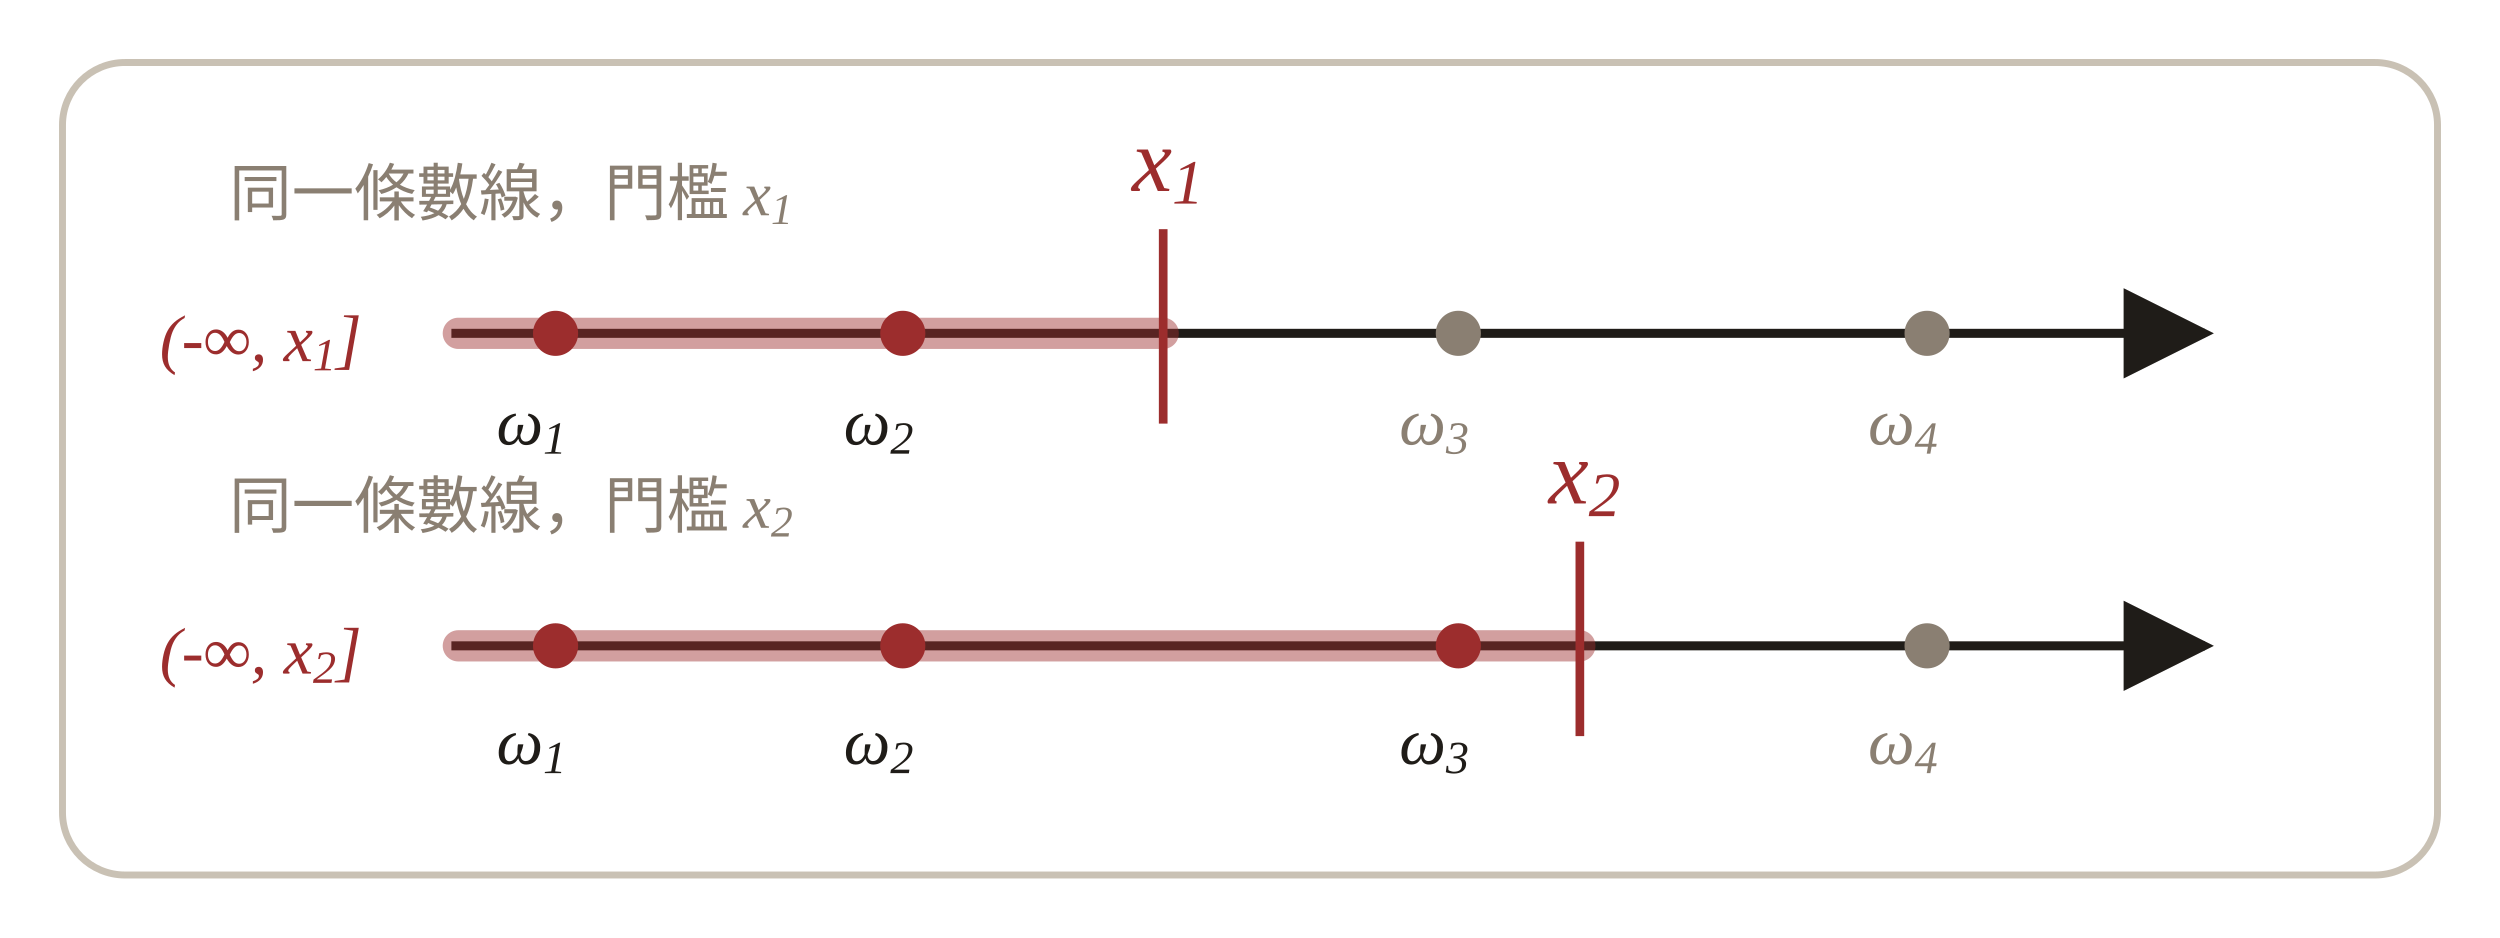
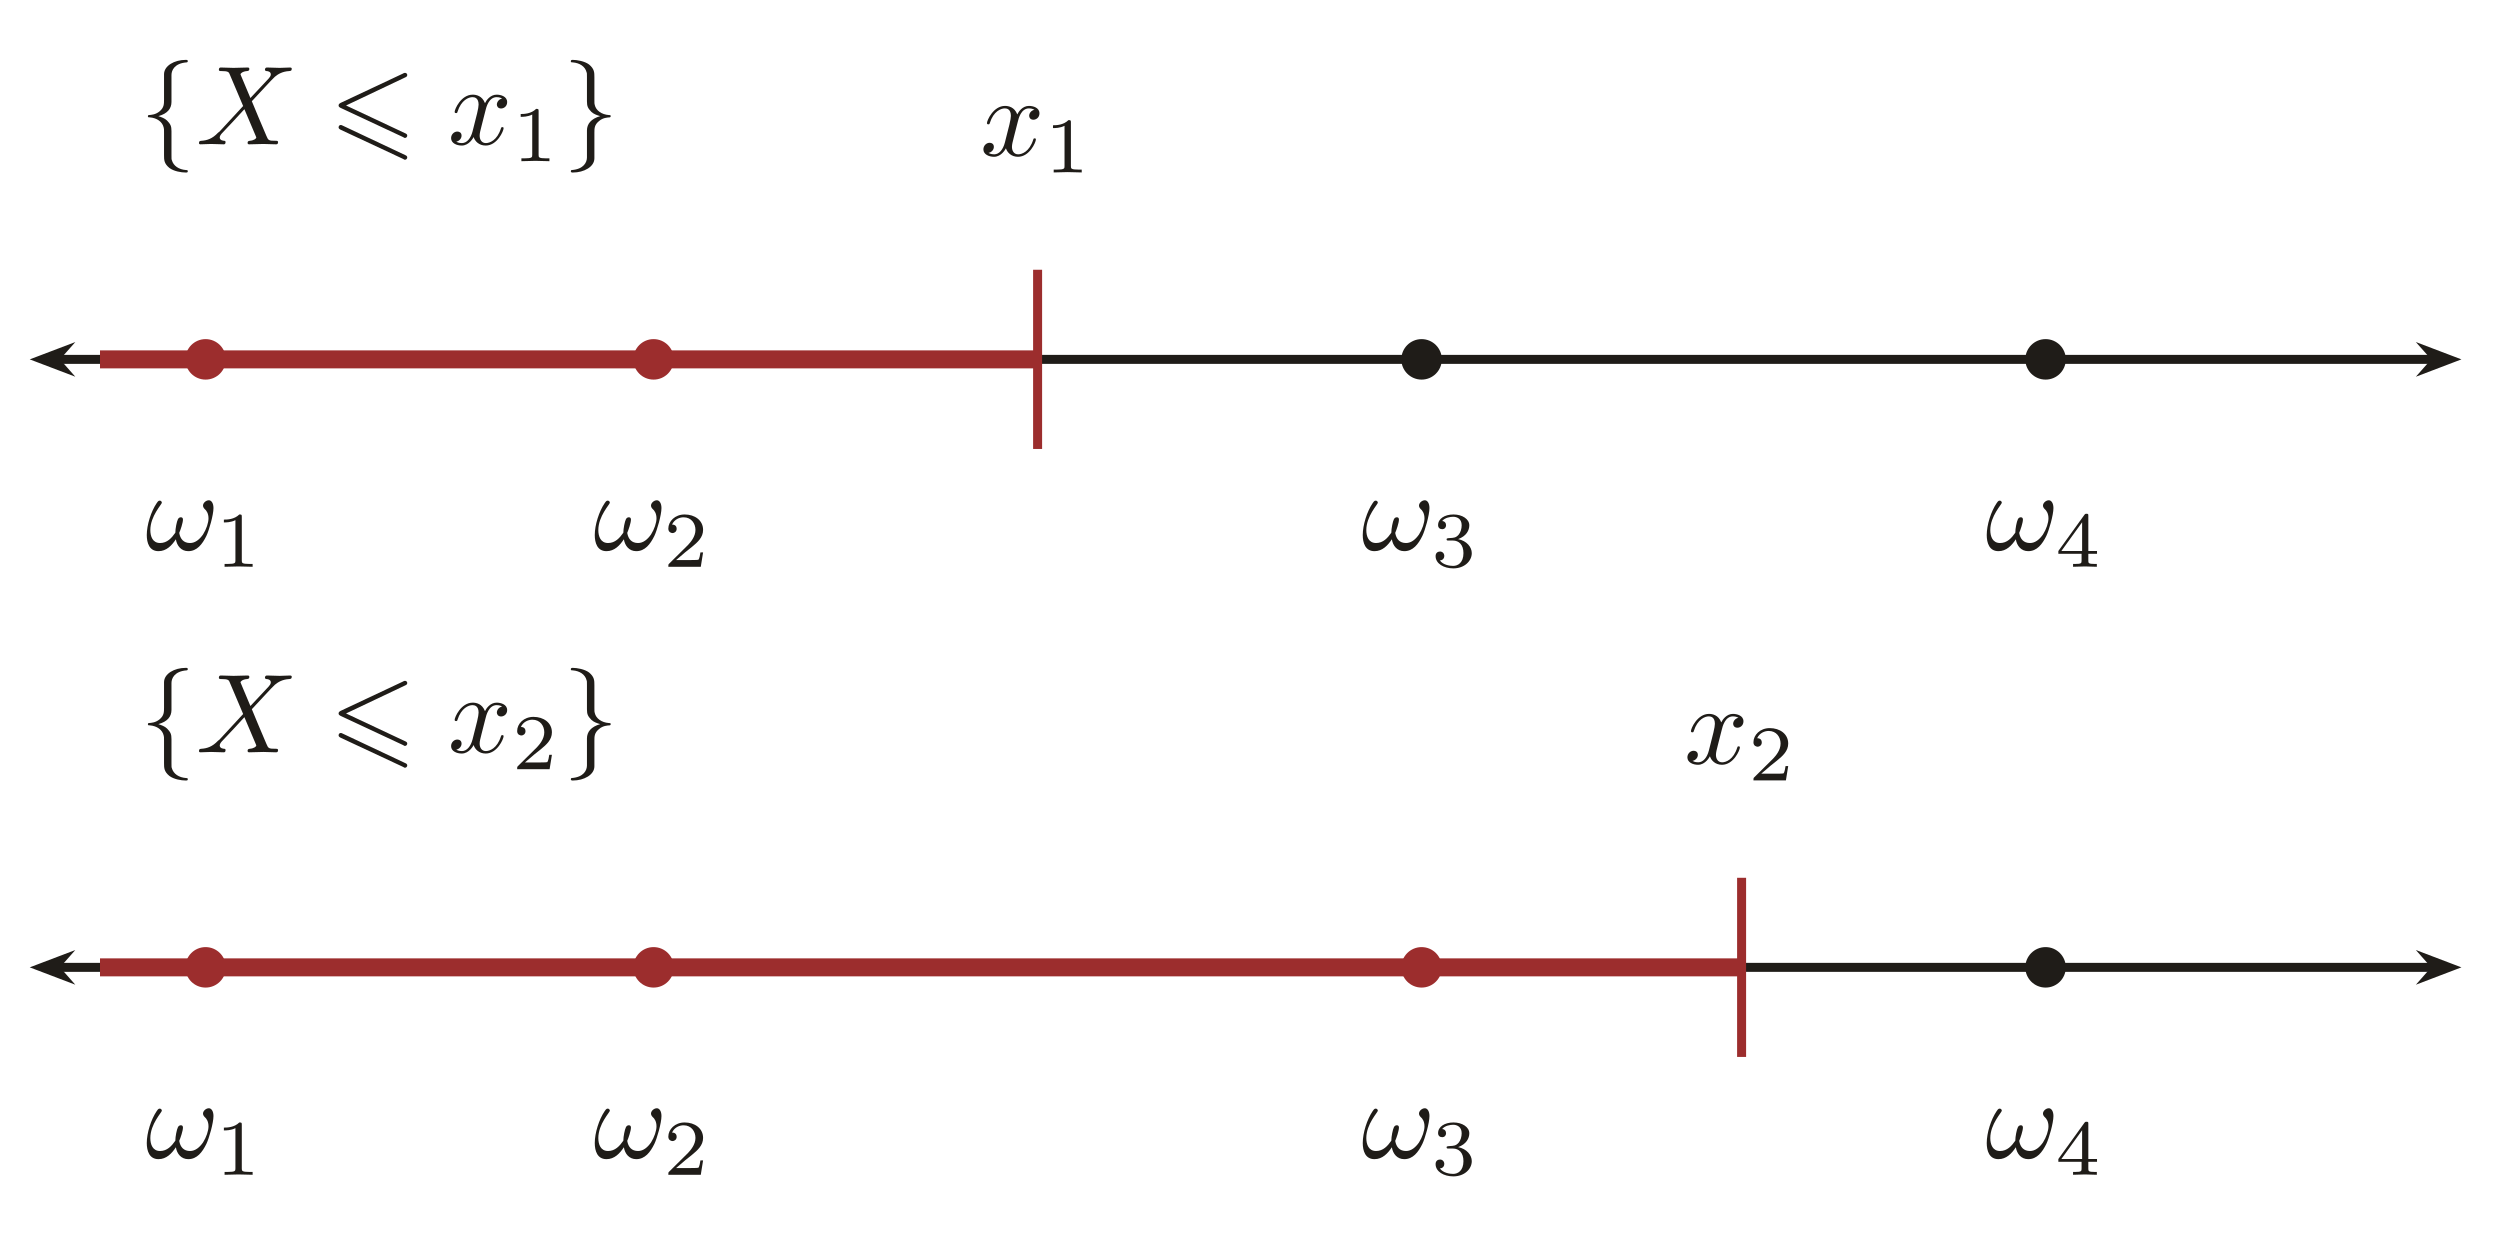
- <svg xmlns="http://www.w3.org/2000/svg" width="720" height="270" viewBox="0 0 720 270" role="img" aria-labelledby="title desc">
+ <svg xmlns="http://www.w3.org/2000/svg" xmlns:xlink="http://www.w3.org/1999/xlink" width="220.215pt" height="109.381pt" viewBox="0 0 220.215 109.381">
  <defs>
-     <marker id="axis-arrow" markerWidth="12" markerHeight="12" refX="10" refY="6" orient="auto">
-       <path d="M 1 1 L 11 6 L 1 11 Z" fill="#1f1c18" />
-     </marker>
+     <g>
+       <g id="glyph-0-0">
+         <path d="M 6 -3.688 C 6 -4.125 5.812 -4.375 5.594 -4.375 C 5.344 -4.375 5.078 -4.141 5.078 -3.906 C 5.078 -3.812 5.125 -3.703 5.219 -3.609 C 5.391 -3.469 5.562 -3.203 5.562 -2.781 C 5.562 -2.391 5.375 -1.828 5.078 -1.359 C 4.781 -0.938 4.406 -0.609 3.938 -0.609 C 3.375 -0.609 3.078 -0.953 2.984 -1.5 C 3.094 -1.75 3.312 -2.391 3.312 -2.672 C 3.312 -2.781 3.266 -2.875 3.141 -2.875 C 3.062 -2.875 2.953 -2.859 2.875 -2.719 C 2.766 -2.516 2.641 -1.875 2.641 -1.516 C 2.312 -1.047 1.922 -0.609 1.297 -0.609 C 0.641 -0.609 0.438 -1.188 0.438 -1.75 C 0.438 -2.984 1.453 -4.016 1.453 -4.156 C 1.453 -4.266 1.359 -4.344 1.266 -4.344 C 1.125 -4.344 1.062 -4.203 1 -4.125 C 0.5 -3.391 0.125 -2.203 0.125 -1.312 C 0.125 -0.625 0.344 0.109 1.156 0.109 C 1.859 0.109 2.328 -0.391 2.688 -0.938 C 2.781 -0.359 3.156 0.109 3.781 0.109 C 4.547 0.109 5.016 -0.5 5.375 -1.234 C 5.609 -1.719 6 -3.078 6 -3.688 Z M 6 -3.688 " />
+       </g>
+       <g id="glyph-0-1">
+         <path d="M 4.797 -4.078 L 3.969 -6.047 C 3.938 -6.125 3.922 -6.156 3.922 -6.172 C 3.922 -6.234 4.094 -6.422 4.5 -6.453 C 4.609 -6.469 4.703 -6.484 4.703 -6.641 C 4.703 -6.766 4.594 -6.766 4.562 -6.766 C 4.156 -6.766 3.719 -6.734 3.312 -6.734 C 3.062 -6.734 2.453 -6.766 2.203 -6.766 C 2.141 -6.766 2.016 -6.766 2.016 -6.562 C 2.016 -6.453 2.125 -6.453 2.25 -6.453 C 2.844 -6.453 2.906 -6.359 2.984 -6.141 L 4.156 -3.375 L 2.078 -1.125 L 1.938 -1.016 C 1.453 -0.5 0.984 -0.344 0.484 -0.312 C 0.359 -0.297 0.266 -0.297 0.266 -0.109 C 0.266 -0.094 0.266 0 0.391 0 C 0.688 0 1.016 -0.031 1.328 -0.031 C 1.688 -0.031 2.078 0 2.438 0 C 2.5 0 2.609 0 2.609 -0.203 C 2.609 -0.297 2.516 -0.312 2.5 -0.312 C 2.406 -0.312 2.094 -0.344 2.094 -0.609 C 2.094 -0.766 2.25 -0.938 2.375 -1.062 L 3.375 -2.125 L 4.266 -3.094 L 5.266 -0.734 C 5.312 -0.625 5.312 -0.609 5.312 -0.594 C 5.312 -0.516 5.125 -0.344 4.75 -0.312 C 4.641 -0.297 4.547 -0.281 4.547 -0.125 C 4.547 0 4.656 0 4.703 0 C 4.969 0 5.672 -0.031 5.938 -0.031 C 6.188 -0.031 6.797 0 7.047 0 C 7.109 0 7.234 0 7.234 -0.188 C 7.234 -0.312 7.125 -0.312 7.047 -0.312 C 6.391 -0.312 6.375 -0.344 6.203 -0.75 C 5.812 -1.672 5.156 -3.203 4.922 -3.797 C 5.594 -4.5 6.641 -5.672 6.953 -5.953 C 7.234 -6.188 7.625 -6.422 8.219 -6.453 C 8.344 -6.469 8.438 -6.469 8.438 -6.656 C 8.438 -6.672 8.438 -6.766 8.297 -6.766 C 8 -6.766 7.672 -6.734 7.375 -6.734 C 7 -6.734 6.625 -6.766 6.266 -6.766 C 6.219 -6.766 6.078 -6.766 6.078 -6.562 C 6.078 -6.5 6.125 -6.469 6.203 -6.453 C 6.297 -6.453 6.594 -6.422 6.594 -6.156 C 6.594 -6.016 6.484 -5.891 6.406 -5.797 Z M 4.797 -4.078 " />
+       </g>
+       <g id="glyph-0-2">
+         <path d="M 3.312 -2.984 C 3.375 -3.25 3.594 -4.156 4.297 -4.156 C 4.344 -4.156 4.578 -4.156 4.781 -4.031 C 4.5 -3.984 4.312 -3.734 4.312 -3.5 C 4.312 -3.344 4.422 -3.156 4.688 -3.156 C 4.906 -3.156 5.219 -3.328 5.219 -3.719 C 5.219 -4.234 4.641 -4.375 4.297 -4.375 C 3.719 -4.375 3.375 -3.859 3.266 -3.625 C 3.016 -4.281 2.484 -4.375 2.188 -4.375 C 1.156 -4.375 0.594 -3.094 0.594 -2.859 C 0.594 -2.75 0.688 -2.75 0.719 -2.75 C 0.797 -2.75 0.828 -2.781 0.844 -2.859 C 1.172 -3.906 1.828 -4.156 2.172 -4.156 C 2.359 -4.156 2.703 -4.078 2.703 -3.5 C 2.703 -3.188 2.531 -2.531 2.172 -1.141 C 2.016 -0.531 1.672 -0.109 1.234 -0.109 C 1.172 -0.109 0.938 -0.109 0.734 -0.234 C 0.984 -0.281 1.203 -0.5 1.203 -0.766 C 1.203 -1.047 0.984 -1.125 0.828 -1.125 C 0.531 -1.125 0.281 -0.859 0.281 -0.547 C 0.281 -0.094 0.781 0.109 1.219 0.109 C 1.875 0.109 2.234 -0.578 2.266 -0.641 C 2.375 -0.281 2.734 0.109 3.328 0.109 C 4.344 0.109 4.906 -1.172 4.906 -1.422 C 4.906 -1.516 4.828 -1.516 4.797 -1.516 C 4.703 -1.516 4.688 -1.469 4.672 -1.406 C 4.344 -0.344 3.672 -0.109 3.344 -0.109 C 2.969 -0.109 2.797 -0.422 2.797 -0.766 C 2.797 -0.984 2.859 -1.203 2.969 -1.641 Z M 3.312 -2.984 " />
+       </g>
+       <g id="glyph-1-0">
+         <path d="M 2.328 -4.406 C 2.328 -4.594 2.312 -4.609 2.109 -4.609 C 1.672 -4.172 1.047 -4.156 0.75 -4.156 L 0.75 -3.906 C 0.922 -3.906 1.375 -3.906 1.766 -4.109 L 1.766 -0.562 C 1.766 -0.344 1.766 -0.25 1.062 -0.25 L 0.812 -0.25 L 0.812 0 C 0.922 0 1.781 -0.031 2.047 -0.031 C 2.25 -0.031 3.125 0 3.281 0 L 3.281 -0.25 L 3.016 -0.25 C 2.328 -0.25 2.328 -0.344 2.328 -0.562 Z M 2.328 -4.406 " />
+       </g>
+       <g id="glyph-1-1">
+         <path d="M 3.5 -1.266 L 3.266 -1.266 C 3.25 -1.109 3.172 -0.703 3.094 -0.625 C 3.031 -0.594 2.5 -0.594 2.406 -0.594 L 1.125 -0.594 C 1.859 -1.234 2.094 -1.422 2.516 -1.75 C 3.031 -2.172 3.5 -2.594 3.5 -3.25 C 3.5 -4.094 2.766 -4.609 1.875 -4.609 C 1.016 -4.609 0.438 -4 0.438 -3.359 C 0.438 -3.016 0.734 -2.969 0.812 -2.969 C 0.969 -2.969 1.172 -3.094 1.172 -3.344 C 1.172 -3.469 1.125 -3.719 0.766 -3.719 C 0.984 -4.203 1.453 -4.359 1.781 -4.359 C 2.469 -4.359 2.828 -3.812 2.828 -3.25 C 2.828 -2.656 2.406 -2.172 2.172 -1.922 L 0.5 -0.266 C 0.438 -0.203 0.438 -0.188 0.438 0 L 3.297 0 Z M 3.5 -1.266 " />
+       </g>
+       <g id="glyph-1-2">
+         <path d="M 1.891 -2.312 C 2.438 -2.312 2.828 -1.938 2.828 -1.203 C 2.828 -0.344 2.328 -0.078 1.922 -0.078 C 1.641 -0.078 1.031 -0.156 0.75 -0.562 C 1.062 -0.578 1.141 -0.812 1.141 -0.953 C 1.141 -1.172 0.984 -1.344 0.766 -1.344 C 0.562 -1.344 0.375 -1.219 0.375 -0.938 C 0.375 -0.281 1.094 0.141 1.938 0.141 C 2.906 0.141 3.562 -0.5 3.562 -1.203 C 3.562 -1.734 3.125 -2.281 2.359 -2.438 C 3.094 -2.703 3.344 -3.219 3.344 -3.656 C 3.344 -4.203 2.719 -4.609 1.953 -4.609 C 1.172 -4.609 0.594 -4.234 0.594 -3.672 C 0.594 -3.438 0.75 -3.312 0.953 -3.312 C 1.172 -3.312 1.297 -3.469 1.297 -3.656 C 1.297 -3.859 1.172 -4.016 0.953 -4.031 C 1.188 -4.328 1.672 -4.406 1.922 -4.406 C 2.234 -4.406 2.672 -4.25 2.672 -3.656 C 2.672 -3.359 2.578 -3.031 2.406 -2.828 C 2.172 -2.562 1.984 -2.547 1.625 -2.531 C 1.453 -2.516 1.438 -2.516 1.406 -2.5 C 1.391 -2.5 1.344 -2.484 1.344 -2.422 C 1.344 -2.312 1.406 -2.312 1.516 -2.312 Z M 1.891 -2.312 " />
+       </g>
+       <g id="glyph-1-3">
+         <path d="M 3.672 -1.141 L 3.672 -1.391 L 2.906 -1.391 L 2.906 -4.484 C 2.906 -4.625 2.906 -4.672 2.75 -4.672 C 2.656 -4.672 2.641 -4.672 2.562 -4.578 L 0.266 -1.391 L 0.266 -1.141 L 2.312 -1.141 L 2.312 -0.562 C 2.312 -0.328 2.312 -0.25 1.75 -0.25 L 1.562 -0.25 L 1.562 0 C 1.906 -0.016 2.359 -0.031 2.609 -0.031 C 2.859 -0.031 3.297 -0.016 3.656 0 L 3.656 -0.25 L 3.469 -0.25 C 2.906 -0.25 2.906 -0.328 2.906 -0.562 L 2.906 -1.141 Z M 2.359 -3.922 L 2.359 -1.391 L 0.531 -1.391 Z M 2.359 -3.922 " />
+       </g>
+       <g id="glyph-2-0">
+         <path d="M 2.797 -6.109 C 2.797 -6.516 3.062 -7.141 4.141 -7.219 C 4.188 -7.219 4.234 -7.266 4.234 -7.328 C 4.234 -7.438 4.156 -7.438 4.047 -7.438 C 3.047 -7.438 2.156 -6.922 2.141 -6.188 L 2.141 -3.938 C 2.141 -3.547 2.141 -3.234 1.75 -2.906 C 1.391 -2.609 1.016 -2.594 0.797 -2.578 C 0.75 -2.578 0.719 -2.531 0.719 -2.484 C 0.719 -2.375 0.766 -2.375 0.875 -2.375 C 1.531 -2.328 2 -1.969 2.109 -1.484 C 2.141 -1.375 2.141 -1.359 2.141 -1 L 2.141 0.953 C 2.141 1.375 2.141 1.688 2.609 2.078 C 3 2.375 3.656 2.484 4.047 2.484 C 4.156 2.484 4.234 2.484 4.234 2.375 C 4.234 2.266 4.172 2.266 4.078 2.266 C 3.453 2.219 2.969 1.906 2.828 1.391 C 2.797 1.312 2.797 1.281 2.797 0.938 L 2.797 -1.156 C 2.797 -1.609 2.719 -1.766 2.406 -2.094 C 2.203 -2.297 1.906 -2.391 1.641 -2.484 C 2.453 -2.703 2.797 -3.156 2.797 -3.734 Z M 2.797 -6.109 " />
+       </g>
+       <g id="glyph-2-1">
+         <path d="M 2.141 1.156 C 2.141 1.562 1.875 2.188 0.797 2.266 C 0.75 2.266 0.719 2.312 0.719 2.375 C 0.719 2.484 0.828 2.484 0.906 2.484 C 1.875 2.484 2.797 1.984 2.797 1.234 L 2.797 -1.016 C 2.797 -1.406 2.797 -1.719 3.203 -2.047 C 3.547 -2.344 3.922 -2.359 4.141 -2.375 C 4.188 -2.375 4.234 -2.422 4.234 -2.484 C 4.234 -2.578 4.172 -2.578 4.078 -2.578 C 3.422 -2.625 2.938 -2.984 2.828 -3.469 C 2.797 -3.578 2.797 -3.594 2.797 -3.953 L 2.797 -5.906 C 2.797 -6.328 2.797 -6.641 2.328 -7.031 C 1.938 -7.328 1.25 -7.438 0.906 -7.438 C 0.828 -7.438 0.719 -7.438 0.719 -7.328 C 0.719 -7.219 0.766 -7.219 0.875 -7.219 C 1.5 -7.172 1.984 -6.859 2.109 -6.344 C 2.141 -6.266 2.141 -6.234 2.141 -5.891 L 2.141 -3.797 C 2.141 -3.344 2.219 -3.188 2.531 -2.859 C 2.75 -2.656 3.031 -2.562 3.312 -2.484 C 2.5 -2.25 2.141 -1.797 2.141 -1.219 Z M 2.141 1.156 " />
+       </g>
+       <g id="glyph-3-0">
+         <path d="M 6.688 -5.891 C 6.812 -5.938 6.875 -6 6.875 -6.109 C 6.875 -6.219 6.781 -6.297 6.672 -6.297 C 6.625 -6.297 6.531 -6.266 6.5 -6.234 L 1.016 -3.656 C 0.859 -3.578 0.828 -3.5 0.828 -3.422 C 0.828 -3.344 0.859 -3.281 1.016 -3.203 L 6.5 -0.641 C 6.625 -0.562 6.641 -0.562 6.672 -0.562 C 6.781 -0.562 6.875 -0.656 6.875 -0.766 C 6.875 -0.891 6.781 -0.938 6.672 -0.984 L 1.484 -3.422 Z M 6.5 1.281 C 6.625 1.359 6.641 1.359 6.672 1.359 C 6.781 1.359 6.875 1.266 6.875 1.156 C 6.875 1.031 6.781 0.984 6.672 0.938 L 1.203 -1.641 C 1.078 -1.703 1.062 -1.703 1.016 -1.703 C 0.906 -1.703 0.828 -1.609 0.828 -1.5 C 0.828 -1.422 0.859 -1.359 1.016 -1.281 Z M 6.5 1.281 " />
+       </g>
+     </g>
+     <clipPath id="clip-0">
+       <path clip-rule="nonzero" d="M 0.23 21 L 15 21 L 15 42 L 0.23 42 Z M 0.23 21 " />
+     </clipPath>
+     <clipPath id="clip-1">
+       <path clip-rule="nonzero" d="M 204 21 L 219.207 21 L 219.207 42 L 204 42 Z M 204 21 " />
+     </clipPath>
+     <clipPath id="clip-2">
+       <path clip-rule="nonzero" d="M 0.23 75 L 15 75 L 15 96 L 0.23 96 Z M 0.23 75 " />
+     </clipPath>
+     <clipPath id="clip-3">
+       <path clip-rule="nonzero" d="M 204 75 L 219.207 75 L 219.207 96 L 204 96 Z M 204 75 " />
+     </clipPath>
  </defs>
-   <rect x="18" y="18" width="684" height="234" rx="18" fill="none" stroke="#c9c1b4" stroke-width="2" />
-   <text x="66" y="62" fill="#8a7f72" font-family="'Noto Serif TC', 'Songti TC', Georgia, serif" font-size="18">同一條數線，門檻 <tspan font-family="Georgia, 'Times New Roman', serif" font-style="italic">x<tspan baseline-shift="sub" font-size="70%">1</tspan>
-     </tspan>
-   </text>
-   <text x="66" y="152" fill="#8a7f72" font-family="'Noto Serif TC', 'Songti TC', Georgia, serif" font-size="18">同一條數線，門檻 <tspan font-family="Georgia, 'Times New Roman', serif" font-style="italic">x<tspan baseline-shift="sub" font-size="70%">2</tspan>
-     </tspan>
-   </text>
-   <line x1="130" y1="96" x2="635" y2="96" stroke="#1f1c18" stroke-width="2.6" marker-end="url(#axis-arrow)" />
-   <line x1="130" y1="186" x2="635" y2="186" stroke="#1f1c18" stroke-width="2.6" marker-end="url(#axis-arrow)" />
-   <line x1="132" y1="96" x2="335" y2="96" stroke="#9c2d2d" stroke-width="9" stroke-linecap="round" opacity="0.46" />
-   <line x1="132" y1="186" x2="455" y2="186" stroke="#9c2d2d" stroke-width="9" stroke-linecap="round" opacity="0.46" />
-   <line x1="335" y1="66" x2="335" y2="122" stroke="#9c2d2d" stroke-width="2.5" />
-   <line x1="455" y1="156" x2="455" y2="212" stroke="#9c2d2d" stroke-width="2.5" />
-   <text x="326" y="55" fill="#9c2d2d" font-family="Georgia, 'Times New Roman', serif" font-size="26" font-style="italic">x<tspan baseline-shift="sub" font-size="70%">1</tspan>
-   </text>
-   <text x="446" y="145" fill="#9c2d2d" font-family="Georgia, 'Times New Roman', serif" font-size="26" font-style="italic">x<tspan baseline-shift="sub" font-size="70%">2</tspan>
-   </text>
-   <text x="46" y="104" fill="#9c2d2d" font-family="Georgia, 'Times New Roman', serif" font-size="19" font-style="italic">(-∞, x<tspan baseline-shift="sub" font-size="70%">1</tspan>]</text>
-   <text x="46" y="194" fill="#9c2d2d" font-family="Georgia, 'Times New Roman', serif" font-size="19" font-style="italic">(-∞, x<tspan baseline-shift="sub" font-size="70%">2</tspan>]</text>
-   <g font-family="Georgia, 'Times New Roman', serif" font-size="19" font-style="italic">
-     <circle cx="160" cy="96" r="6.5" fill="#9c2d2d" />
-     <circle cx="260" cy="96" r="6.5" fill="#9c2d2d" />
-     <circle cx="420" cy="96" r="6.5" fill="#8a7f72" />
-     <circle cx="555" cy="96" r="6.5" fill="#8a7f72" />
-     <text x="143" y="128" fill="#1f1c18">ω<tspan baseline-shift="sub" font-size="70%">1</tspan>
-     </text>
-     <text x="243" y="128" fill="#1f1c18">ω<tspan baseline-shift="sub" font-size="70%">2</tspan>
-     </text>
-     <text x="403" y="128" fill="#8a7f72">ω<tspan baseline-shift="sub" font-size="70%">3</tspan>
-     </text>
-     <text x="538" y="128" fill="#8a7f72">ω<tspan baseline-shift="sub" font-size="70%">4</tspan>
-     </text>
-     <circle cx="160" cy="186" r="6.5" fill="#9c2d2d" />
-     <circle cx="260" cy="186" r="6.5" fill="#9c2d2d" />
-     <circle cx="420" cy="186" r="6.5" fill="#9c2d2d" />
-     <circle cx="555" cy="186" r="6.5" fill="#8a7f72" />
-     <text x="143" y="220" fill="#1f1c18">ω<tspan baseline-shift="sub" font-size="70%">1</tspan>
-     </text>
-     <text x="243" y="220" fill="#1f1c18">ω<tspan baseline-shift="sub" font-size="70%">2</tspan>
-     </text>
-     <text x="403" y="220" fill="#1f1c18">ω<tspan baseline-shift="sub" font-size="70%">3</tspan>
-     </text>
-     <text x="538" y="220" fill="#8a7f72">ω<tspan baseline-shift="sub" font-size="70%">4</tspan>
-     </text>
+   <path fill="none" stroke-width="0.797" stroke-linecap="butt" stroke-linejoin="miter" stroke="rgb(12.157%, 10.979%, 9.412%)" stroke-opacity="1" stroke-miterlimit="10" d="M 2.415 53.858 L 213.022 53.858 " transform="matrix(0.994373, 0, 0, -0.994373, 2.606859, 85.21078)" />
+   <path fill-rule="nonzero" fill="rgb(12.157%, 10.979%, 9.412%)" fill-opacity="1" d="M 3.559 31.656 L 5.488 32.391 L 4.84 31.656 L 5.488 30.922 Z M 3.559 31.656 " />
+   <g clip-path="url(#clip-0)">
+     <path fill="none" stroke-width="0.672" stroke-linecap="butt" stroke-linejoin="miter" stroke="rgb(12.157%, 10.979%, 9.412%)" stroke-opacity="1" stroke-miterlimit="10" d="M 3.028 0.001 L 1.087 0.74 L 1.739 0.001 L 1.087 -0.737 Z M 3.028 0.001 " transform="matrix(-0.994373, 0, 0, 0.994373, 6.569534, 31.65511)" />
+   </g>
+   <path fill-rule="nonzero" fill="rgb(12.157%, 10.979%, 9.412%)" fill-opacity="1" d="M 215.879 31.656 L 213.949 30.922 L 214.598 31.656 L 213.949 32.391 Z M 215.879 31.656 " />
+   <g clip-path="url(#clip-1)">
+     <path fill="none" stroke-width="0.672" stroke-linecap="butt" stroke-linejoin="miter" stroke="rgb(12.157%, 10.979%, 9.412%)" stroke-opacity="1" stroke-miterlimit="10" d="M 3.028 -0.001 L 1.088 0.737 L 1.74 -0.001 L 1.088 -0.74 Z M 3.028 -0.001 " transform="matrix(0.994373, 0, 0, -0.994373, 212.8678, 31.65511)" />
+   </g>
+   <path fill="none" stroke-width="0.797" stroke-linecap="butt" stroke-linejoin="miter" stroke="rgb(12.157%, 10.979%, 9.412%)" stroke-opacity="1" stroke-miterlimit="10" d="M 2.415 -0 L 213.022 -0 " transform="matrix(0.994373, 0, 0, -0.994373, 2.606859, 85.21078)" />
+   <path fill-rule="nonzero" fill="rgb(12.157%, 10.979%, 9.412%)" fill-opacity="1" d="M 3.559 85.211 L 5.488 85.945 L 4.84 85.211 L 5.488 84.477 Z M 3.559 85.211 " />
+   <g clip-path="url(#clip-2)">
+     <path fill="none" stroke-width="0.672" stroke-linecap="butt" stroke-linejoin="miter" stroke="rgb(12.157%, 10.979%, 9.412%)" stroke-opacity="1" stroke-miterlimit="10" d="M 3.028 0 L 1.087 0.739 L 1.739 0 L 1.087 -0.738 Z M 3.028 0 " transform="matrix(-0.994373, 0, 0, 0.994373, 6.569534, 85.21078)" />
+   </g>
+   <path fill-rule="nonzero" fill="rgb(12.157%, 10.979%, 9.412%)" fill-opacity="1" d="M 215.879 85.211 L 213.949 84.477 L 214.598 85.211 L 213.949 85.945 Z M 215.879 85.211 " />
+   <g clip-path="url(#clip-3)">
+     <path fill="none" stroke-width="0.672" stroke-linecap="butt" stroke-linejoin="miter" stroke="rgb(12.157%, 10.979%, 9.412%)" stroke-opacity="1" stroke-miterlimit="10" d="M 3.028 -0 L 1.088 0.738 L 1.74 -0 L 1.088 -0.739 Z M 3.028 -0 " transform="matrix(0.994373, 0, 0, -0.994373, 212.8678, 85.21078)" />
+   </g>
+   <path fill="none" stroke-width="1.594" stroke-linecap="butt" stroke-linejoin="miter" stroke="rgb(61.176%, 17.647%, 17.647%)" stroke-opacity="1" stroke-miterlimit="10" d="M 6.237 53.858 L 89.294 53.858 " transform="matrix(0.994373, 0, 0, -0.994373, 2.606859, 85.21078)" />
+   <path fill="none" stroke-width="1.594" stroke-linecap="butt" stroke-linejoin="miter" stroke="rgb(61.176%, 17.647%, 17.647%)" stroke-opacity="1" stroke-miterlimit="10" d="M 6.237 -0 L 151.657 -0 " transform="matrix(0.994373, 0, 0, -0.994373, 2.606859, 85.21078)" />
+   <path fill="none" stroke-width="0.797" stroke-linecap="butt" stroke-linejoin="miter" stroke="rgb(61.176%, 17.647%, 17.647%)" stroke-opacity="1" stroke-miterlimit="10" d="M 89.294 45.922 L 89.294 61.797 " transform="matrix(0.994373, 0, 0, -0.994373, 2.606859, 85.21078)" />
+   <path fill="none" stroke-width="0.797" stroke-linecap="butt" stroke-linejoin="miter" stroke="rgb(61.176%, 17.647%, 17.647%)" stroke-opacity="1" stroke-miterlimit="10" d="M 151.657 -7.935 L 151.657 7.935 " transform="matrix(0.994373, 0, 0, -0.994373, 2.606859, 85.21078)" />
+   <path fill-rule="nonzero" fill="rgb(61.176%, 17.647%, 17.647%)" fill-opacity="1" d="M 19.895 31.656 C 19.895 30.672 19.094 29.871 18.109 29.871 C 17.125 29.871 16.328 30.672 16.328 31.656 C 16.328 32.641 17.125 33.438 18.109 33.438 C 19.094 33.438 19.895 32.641 19.895 31.656 Z M 19.895 31.656 " />
+   <path fill-rule="nonzero" fill="rgb(61.176%, 17.647%, 17.647%)" fill-opacity="1" d="M 59.355 31.656 C 59.355 30.672 58.559 29.871 57.57 29.871 C 56.586 29.871 55.789 30.672 55.789 31.656 C 55.789 32.641 56.586 33.438 57.57 33.438 C 58.559 33.438 59.355 32.641 59.355 31.656 Z M 59.355 31.656 " />
+   <path fill-rule="nonzero" fill="rgb(12.157%, 10.979%, 9.412%)" fill-opacity="1" d="M 127.004 31.656 C 127.004 30.672 126.207 29.871 125.223 29.871 C 124.238 29.871 123.438 30.672 123.438 31.656 C 123.438 32.641 124.238 33.438 125.223 33.438 C 126.207 33.438 127.004 32.641 127.004 31.656 Z M 127.004 31.656 " />
+   <path fill-rule="nonzero" fill="rgb(12.157%, 10.979%, 9.412%)" fill-opacity="1" d="M 181.969 31.656 C 181.969 30.672 181.172 29.871 180.188 29.871 C 179.203 29.871 178.402 30.672 178.402 31.656 C 178.402 32.641 179.203 33.438 180.188 33.438 C 181.172 33.438 181.969 32.641 181.969 31.656 Z M 181.969 31.656 " />
+   <path fill-rule="nonzero" fill="rgb(61.176%, 17.647%, 17.647%)" fill-opacity="1" d="M 19.895 85.211 C 19.895 84.227 19.094 83.426 18.109 83.426 C 17.125 83.426 16.328 84.227 16.328 85.211 C 16.328 86.195 17.125 86.992 18.109 86.992 C 19.094 86.992 19.895 86.195 19.895 85.211 Z M 19.895 85.211 " />
+   <path fill-rule="nonzero" fill="rgb(61.176%, 17.647%, 17.647%)" fill-opacity="1" d="M 59.355 85.211 C 59.355 84.227 58.559 83.426 57.57 83.426 C 56.586 83.426 55.789 84.227 55.789 85.211 C 55.789 86.195 56.586 86.992 57.57 86.992 C 58.559 86.992 59.355 86.195 59.355 85.211 Z M 59.355 85.211 " />
+   <path fill-rule="nonzero" fill="rgb(61.176%, 17.647%, 17.647%)" fill-opacity="1" d="M 127.004 85.211 C 127.004 84.227 126.207 83.426 125.223 83.426 C 124.238 83.426 123.438 84.227 123.438 85.211 C 123.438 86.195 124.238 86.992 125.223 86.992 C 126.207 86.992 127.004 86.195 127.004 85.211 Z M 127.004 85.211 " />
+   <path fill-rule="nonzero" fill="rgb(12.157%, 10.979%, 9.412%)" fill-opacity="1" d="M 181.969 85.211 C 181.969 84.227 181.172 83.426 180.188 83.426 C 179.203 83.426 178.402 84.227 178.402 85.211 C 178.402 86.195 179.203 86.992 180.188 86.992 C 181.172 86.992 181.969 86.195 181.969 85.211 Z M 181.969 85.211 " />
+   <g fill="rgb(12.157%, 10.979%, 9.412%)" fill-opacity="1">
+     <use xlink:href="#glyph-0-0" x="12.804" y="48.441" />
+   </g>
+   <g fill="rgb(12.157%, 10.979%, 9.412%)" fill-opacity="1">
+     <use xlink:href="#glyph-1-0" x="18.971" y="49.926" />
+   </g>
+   <g fill="rgb(12.157%, 10.979%, 9.412%)" fill-opacity="1">
+     <use xlink:href="#glyph-0-0" x="52.266" y="48.441" />
+   </g>
+   <g fill="rgb(12.157%, 10.979%, 9.412%)" fill-opacity="1">
+     <use xlink:href="#glyph-1-1" x="58.432" y="49.926" />
+   </g>
+   <g fill="rgb(12.157%, 10.979%, 9.412%)" fill-opacity="1">
+     <use xlink:href="#glyph-0-0" x="119.915" y="48.441" />
+   </g>
+   <g fill="rgb(12.157%, 10.979%, 9.412%)" fill-opacity="1">
+     <use xlink:href="#glyph-1-2" x="126.081" y="49.926" />
+   </g>
+   <g fill="rgb(12.157%, 10.979%, 9.412%)" fill-opacity="1">
+     <use xlink:href="#glyph-0-0" x="174.879" y="48.441" />
+   </g>
+   <g fill="rgb(12.157%, 10.979%, 9.412%)" fill-opacity="1">
+     <use xlink:href="#glyph-1-3" x="181.046" y="49.926" />
+   </g>
+   <g fill="rgb(12.157%, 10.979%, 9.412%)" fill-opacity="1">
+     <use xlink:href="#glyph-0-0" x="12.804" y="101.996" />
+   </g>
+   <g fill="rgb(12.157%, 10.979%, 9.412%)" fill-opacity="1">
+     <use xlink:href="#glyph-1-0" x="18.971" y="103.482" />
+   </g>
+   <g fill="rgb(12.157%, 10.979%, 9.412%)" fill-opacity="1">
+     <use xlink:href="#glyph-0-0" x="52.266" y="101.996" />
+   </g>
+   <g fill="rgb(12.157%, 10.979%, 9.412%)" fill-opacity="1">
+     <use xlink:href="#glyph-1-1" x="58.432" y="103.482" />
+   </g>
+   <g fill="rgb(12.157%, 10.979%, 9.412%)" fill-opacity="1">
+     <use xlink:href="#glyph-0-0" x="119.915" y="101.996" />
+   </g>
+   <g fill="rgb(12.157%, 10.979%, 9.412%)" fill-opacity="1">
+     <use xlink:href="#glyph-1-2" x="126.081" y="103.482" />
+   </g>
+   <g fill="rgb(12.157%, 10.979%, 9.412%)" fill-opacity="1">
+     <use xlink:href="#glyph-0-0" x="174.879" y="101.996" />
+   </g>
+   <g fill="rgb(12.157%, 10.979%, 9.412%)" fill-opacity="1">
+     <use xlink:href="#glyph-1-3" x="181.046" y="103.482" />
+   </g>
+   <g fill="rgb(12.157%, 10.979%, 9.412%)" fill-opacity="1">
+     <use xlink:href="#glyph-2-0" x="12.308" y="12.713" />
+   </g>
+   <g fill="rgb(12.157%, 10.979%, 9.412%)" fill-opacity="1">
+     <use xlink:href="#glyph-0-1" x="17.261" y="12.713" />
+   </g>
+   <g fill="rgb(12.157%, 10.979%, 9.412%)" fill-opacity="1">
+     <use xlink:href="#glyph-3-0" x="28.998" y="12.713" />
+   </g>
+   <g fill="rgb(12.157%, 10.979%, 9.412%)" fill-opacity="1">
+     <use xlink:href="#glyph-0-2" x="39.454" y="12.713" />
+   </g>
+   <g fill="rgb(12.157%, 10.979%, 9.412%)" fill-opacity="1">
+     <use xlink:href="#glyph-1-0" x="45.116" y="14.199" />
+   </g>
+   <g fill="rgb(12.157%, 10.979%, 9.412%)" fill-opacity="1">
+     <use xlink:href="#glyph-2-1" x="49.561" y="12.713" />
+   </g>
+   <g fill="rgb(12.157%, 10.979%, 9.412%)" fill-opacity="1">
+     <use xlink:href="#glyph-0-2" x="86.342" y="13.703" />
+   </g>
+   <g fill="rgb(12.157%, 10.979%, 9.412%)" fill-opacity="1">
+     <use xlink:href="#glyph-1-0" x="92.004" y="15.19" />
+   </g>
+   <g fill="rgb(12.157%, 10.979%, 9.412%)" fill-opacity="1">
+     <use xlink:href="#glyph-2-0" x="12.308" y="66.268" />
+   </g>
+   <g fill="rgb(12.157%, 10.979%, 9.412%)" fill-opacity="1">
+     <use xlink:href="#glyph-0-1" x="17.261" y="66.268" />
+   </g>
+   <g fill="rgb(12.157%, 10.979%, 9.412%)" fill-opacity="1">
+     <use xlink:href="#glyph-3-0" x="28.998" y="66.268" />
+   </g>
+   <g fill="rgb(12.157%, 10.979%, 9.412%)" fill-opacity="1">
+     <use xlink:href="#glyph-0-2" x="39.454" y="66.268" />
+   </g>
+   <g fill="rgb(12.157%, 10.979%, 9.412%)" fill-opacity="1">
+     <use xlink:href="#glyph-1-1" x="45.116" y="67.755" />
+   </g>
+   <g fill="rgb(12.157%, 10.979%, 9.412%)" fill-opacity="1">
+     <use xlink:href="#glyph-2-1" x="49.561" y="66.268" />
+   </g>
+   <g fill="rgb(12.157%, 10.979%, 9.412%)" fill-opacity="1">
+     <use xlink:href="#glyph-0-2" x="148.354" y="67.258" />
+   </g>
+   <g fill="rgb(12.157%, 10.979%, 9.412%)" fill-opacity="1">
+     <use xlink:href="#glyph-1-1" x="154.016" y="68.745" />
  </g>
</svg>
